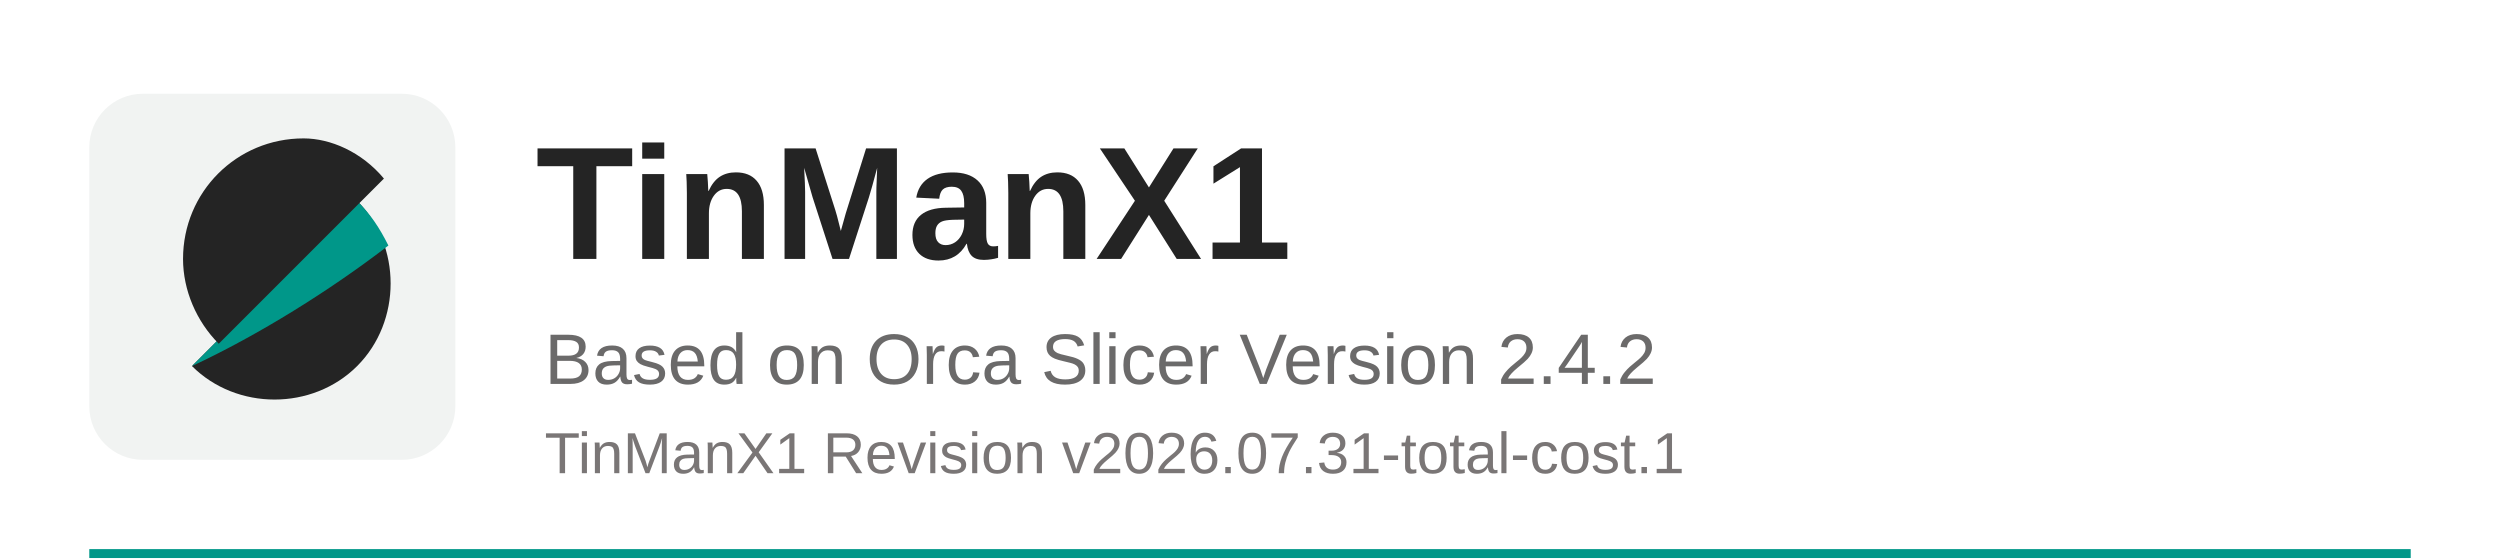
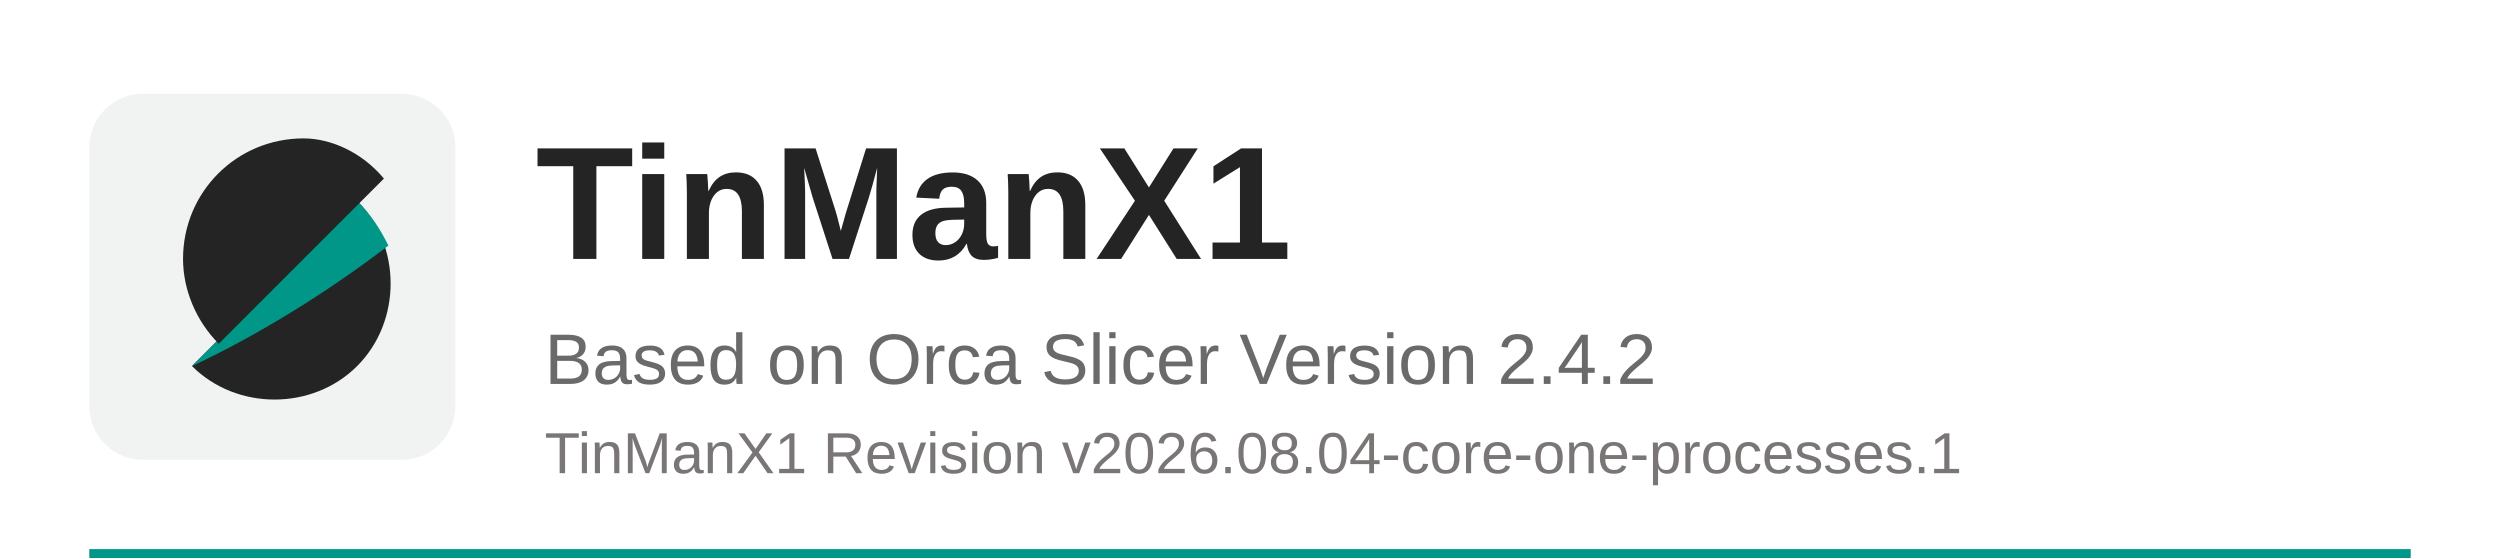
<svg xmlns="http://www.w3.org/2000/svg" width="560" height="125" viewBox="0 0 560 125">
  <rect x="20" y="123" width="520" height="2" fill="#009789" />
  <rect x="20" y="21" width="82" height="82" rx="12" fill="#f1f3f2" />
  <path d="M43 82c10 10 27 10 37 0s10-27 0-37L43 82z" fill="#242424" />
  <path d="M80 45L43 82c15-7 31-17 44-27-2-4-4-7-7-10z" fill="#009789" />
  <path d="M68 31c-15 0-27 12-27 27 0 7 3 14 8 19l37-37c-5-6-12-9-18-9z" fill="#242424" />
  <text x="120" y="58" font-family="Arial, Helvetica, sans-serif" font-size="36" font-weight="700" fill="#242424">TinManX1</text>
  <text x="122" y="86" font-family="Arial, Helvetica, sans-serif" font-size="16" fill="#6b6a6a">Based on Orca Slicer Version 2.4.2</text>
-   <text x="122" y="106" font-family="Arial, Helvetica, sans-serif" font-size="13" fill="#7a7676">TinManX1 Revision v2026.07.31-total-cost.1</text>
+   <text x="122" y="106" font-family="Arial, Helvetica, sans-serif" font-size="13" fill="#7a7676">TinManX1 Revision v2026.08.04-core-one-processes.1</text>
</svg>
